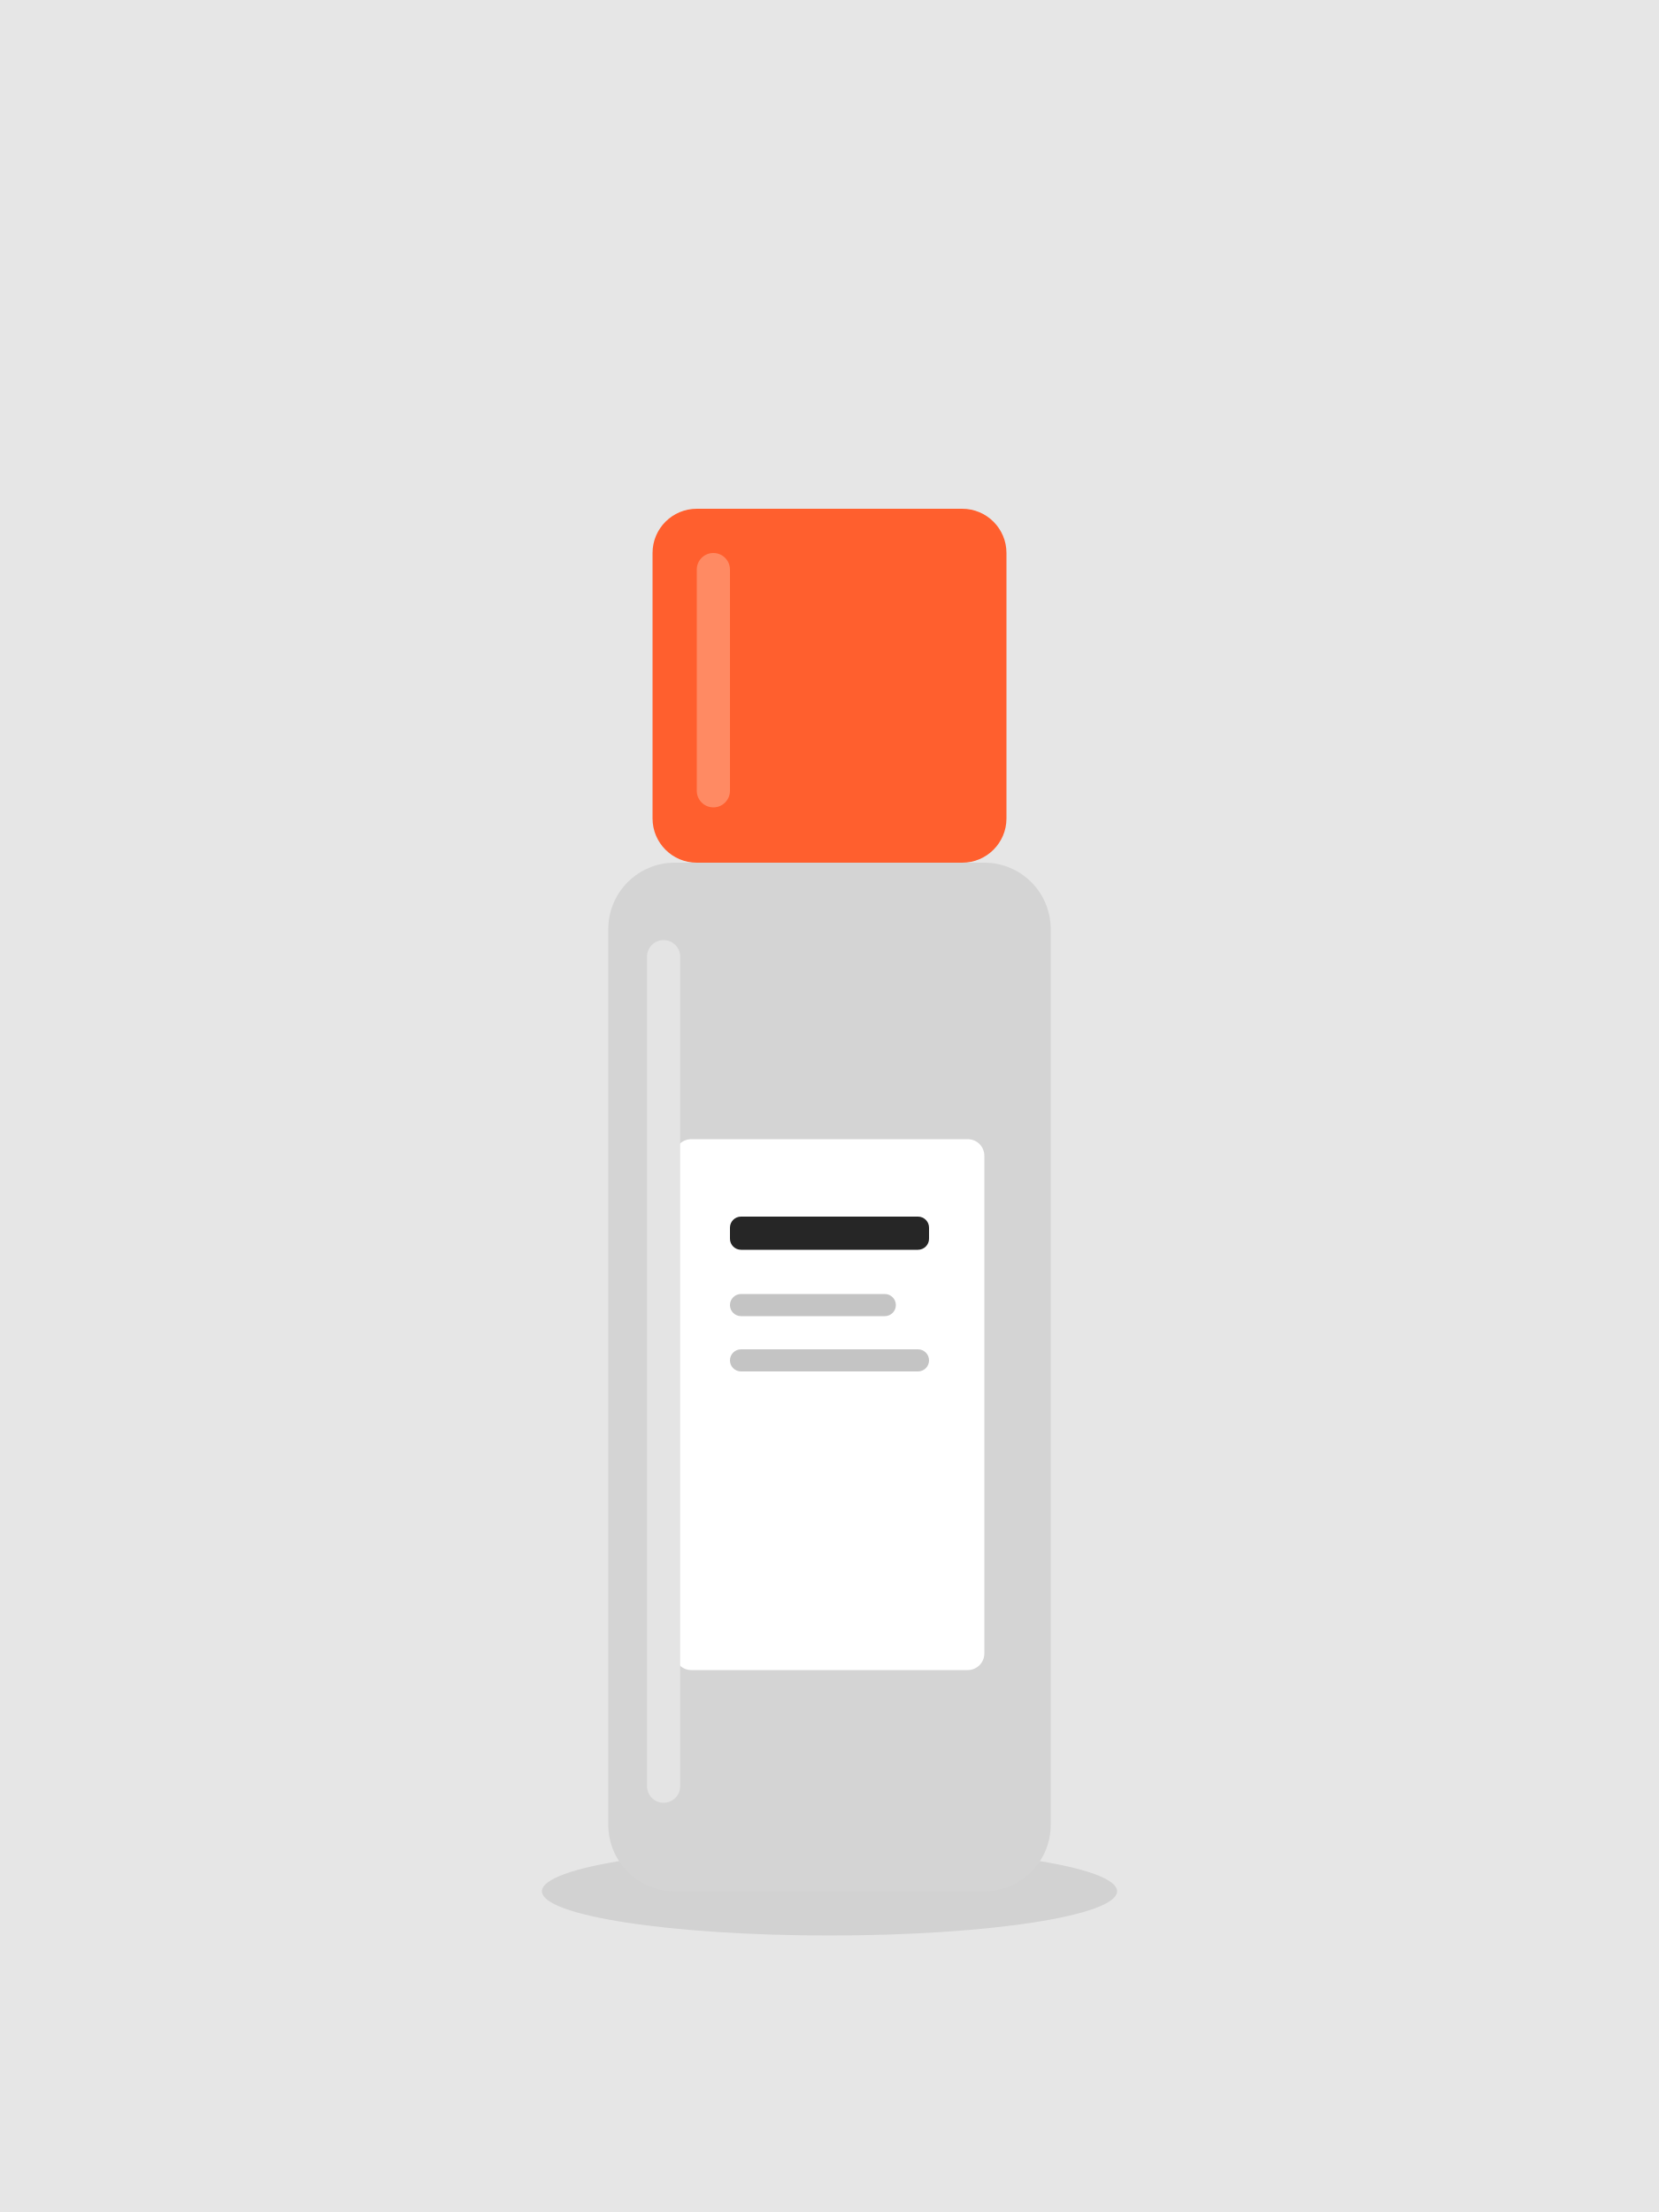
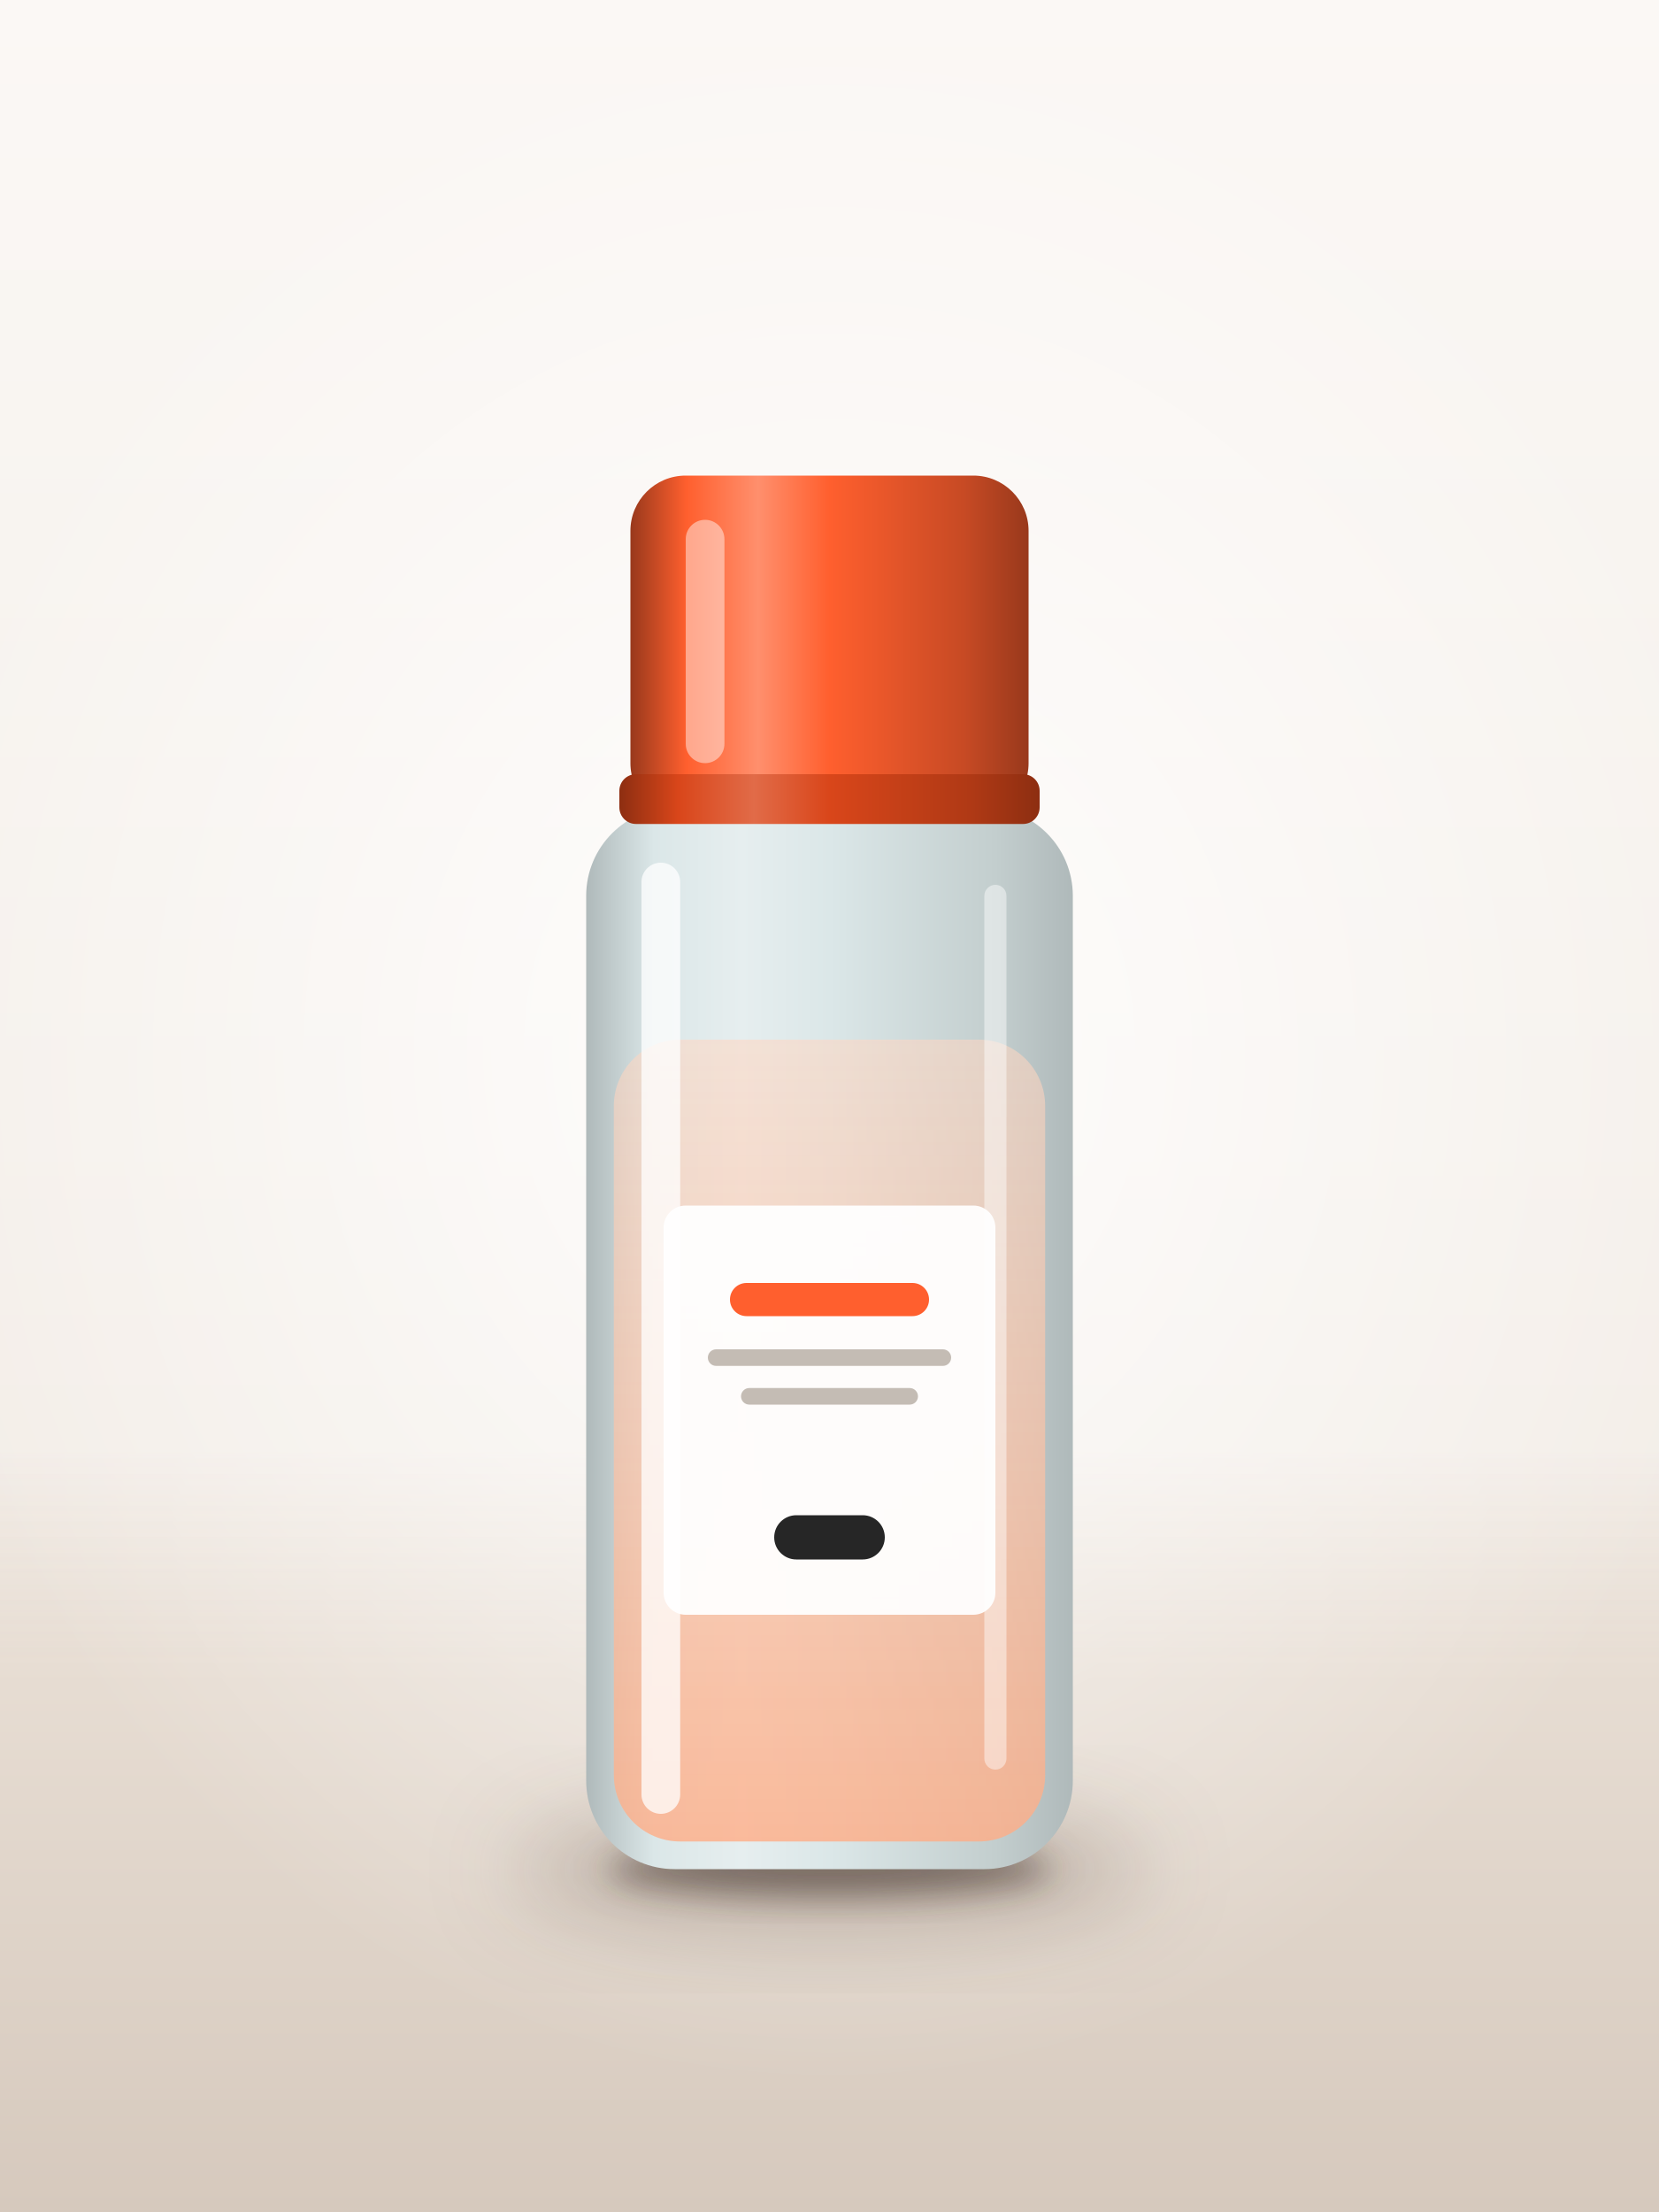
- <svg xmlns="http://www.w3.org/2000/svg" viewBox="0 0 300 400" role="img" aria-label="Minh họa chai toner nắp cam">
-   <rect width="300" height="400" fill="#e6e6e6" />
-   <ellipse cx="150" cy="342" rx="52" ry="8" fill="#d2d2d2" />
-   <rect x="126" y="148" width="48" height="12" fill="#bdbdbd" />
-   <rect x="110" y="156" width="80" height="186" rx="12" fill="#d4d4d4" />
-   <rect x="118" y="92" width="64" height="64" rx="8" fill="#ff5f2e" />
-   <rect x="126" y="100" width="6" height="46" rx="3" fill="#ff8a63" />
-   <rect x="122" y="206" width="56" height="96" rx="3" fill="#ffffff" />
-   <rect x="132" y="220" width="36" height="6" rx="2" fill="#262626" />
-   <rect x="132" y="234" width="30" height="4" rx="2" fill="#c4c4c4" />
-   <rect x="132" y="244" width="36" height="4" rx="2" fill="#c4c4c4" />
-   <rect x="117" y="170" width="6" height="156" rx="3" fill="#e4e4e4" />
+ <svg xmlns="http://www.w3.org/2000/svg" viewBox="0 0 300 400" role="img" aria-label="Minh họa chai toner trong, nắp cam">
+   <defs>
+     <filter id="blur8" x="-50%" y="-50%" width="200%" height="200%">
+       <feGaussianBlur stdDeviation="8" />
+     </filter>
+     <filter id="blur3" x="-50%" y="-50%" width="200%" height="200%">
+       <feGaussianBlur stdDeviation="3" />
+     </filter>
+     <filter id="blur24" x="-50%" y="-50%" width="200%" height="200%">
+       <feGaussianBlur stdDeviation="24" />
+     </filter>
+     <linearGradient id="g1" x1="0" y1="0" x2="0" y2="1">
+       <stop offset="0" stop-color="#fbf8f5" />
+       <stop offset="1" stop-color="#efe8e1" />
+     </linearGradient>
+     <linearGradient id="g2" x1="0" y1="0" x2="0" y2="1">
+       <stop offset="0" stop-color="#e7ddd3" stop-opacity="0" />
+       <stop offset="0.28" stop-color="#e7ddd3" />
+       <stop offset="1" stop-color="#d6c9bd" />
+     </linearGradient>
+     <radialGradient id="g3" cx="0.5" cy="0.5" r="0.5">
+       <stop offset="0" stop-color="#ffffff" stop-opacity="0.9" />
+       <stop offset="1" stop-color="#ffffff" stop-opacity="0" />
+     </radialGradient>
+     <linearGradient id="g4" x1="0" y1="0" x2="1" y2="0">
+       <stop offset="0" stop-color="#afb9ba" />
+       <stop offset="0.14" stop-color="#dbe7e8" />
+       <stop offset="0.32" stop-color="#e6eeef" />
+       <stop offset="0.5" stop-color="#dbe7e8" />
+       <stop offset="0.84" stop-color="#c3cece" />
+       <stop offset="1" stop-color="#afb9ba" />
+     </linearGradient>
+     <linearGradient id="g5" x1="0" y1="0" x2="1" y2="0">
+       <stop offset="0" stop-color="#99391c" />
+       <stop offset="0.14" stop-color="#ff5f2e" />
+       <stop offset="0.32" stop-color="#ff8f6d" />
+       <stop offset="0.5" stop-color="#ff5f2e" />
+       <stop offset="0.84" stop-color="#c74a24" />
+       <stop offset="1" stop-color="#99391c" />
+     </linearGradient>
+     <linearGradient id="g6" x1="0" y1="0" x2="0" y2="1">
+       <stop offset="0" stop-color="#ffd7c2" stop-opacity="0.55" />
+       <stop offset="1" stop-color="#ffad86" stop-opacity="0.8" />
+     </linearGradient>
+     <linearGradient id="g7" x1="0" y1="0" x2="1" y2="0">
+       <stop offset="0" stop-color="#8d2e11" />
+       <stop offset="0.14" stop-color="#d9461a" />
+       <stop offset="0.32" stop-color="#e16b48" />
+       <stop offset="0.5" stop-color="#d9461a" />
+       <stop offset="0.84" stop-color="#af3915" />
+       <stop offset="1" stop-color="#8d2e11" />
+     </linearGradient>
+   </defs>
+   <rect width="300" height="400" fill="url(#g1)" />
+   <rect y="262" width="300" height="138" fill="url(#g2)" />
+   <ellipse cx="150" cy="190" rx="170" ry="190" fill="url(#g3)" />
+   <ellipse cx="150" cy="338" rx="57.5" ry="11.2" fill="#4a3528" opacity="0.25" filter="url(#blur8)" />
+   <ellipse cx="150" cy="338" rx="40.0" ry="4.9" fill="#3a2a20" opacity="0.55" filter="url(#blur3)" />
+   <g transform="translate(150 338) rotate(0) scale(1)">
+     <rect x="-44" y="-192" width="88" height="192" rx="16" fill="url(#g4)" />
+     <rect x="-39" y="-150" width="78" height="145" rx="12" fill="url(#g6)" />
+     <rect x="-34" y="-182" width="7" height="172" rx="3.5" fill="#fff" opacity=".75" />
+     <rect x="28" y="-178" width="4" height="160" rx="2" fill="#fff" opacity=".45" />
+     <rect x="-30" y="-120" width="60" height="74" rx="4" fill="#fff" opacity=".94" />
+     <rect x="-18" y="-106" width="36" height="6" rx="3" fill="#ff5f2e" />
+     <rect x="-22" y="-94" width="44" height="3" rx="1.5" fill="#c4bcb4" />
+     <rect x="-16" y="-87" width="32" height="3" rx="1.5" fill="#c4bcb4" />
+     <rect x="-10" y="-64" width="20" height="8" rx="4" fill="#262626" />
+     <rect x="-36" y="-252" width="72" height="62" rx="10" fill="url(#g5)" />
+     <rect x="-38" y="-198" width="76" height="9" rx="3" fill="url(#g7)" />
+     <rect x="-26" y="-244" width="7" height="44" rx="3.5" fill="#fff" opacity=".45" />
+   </g>
</svg>
